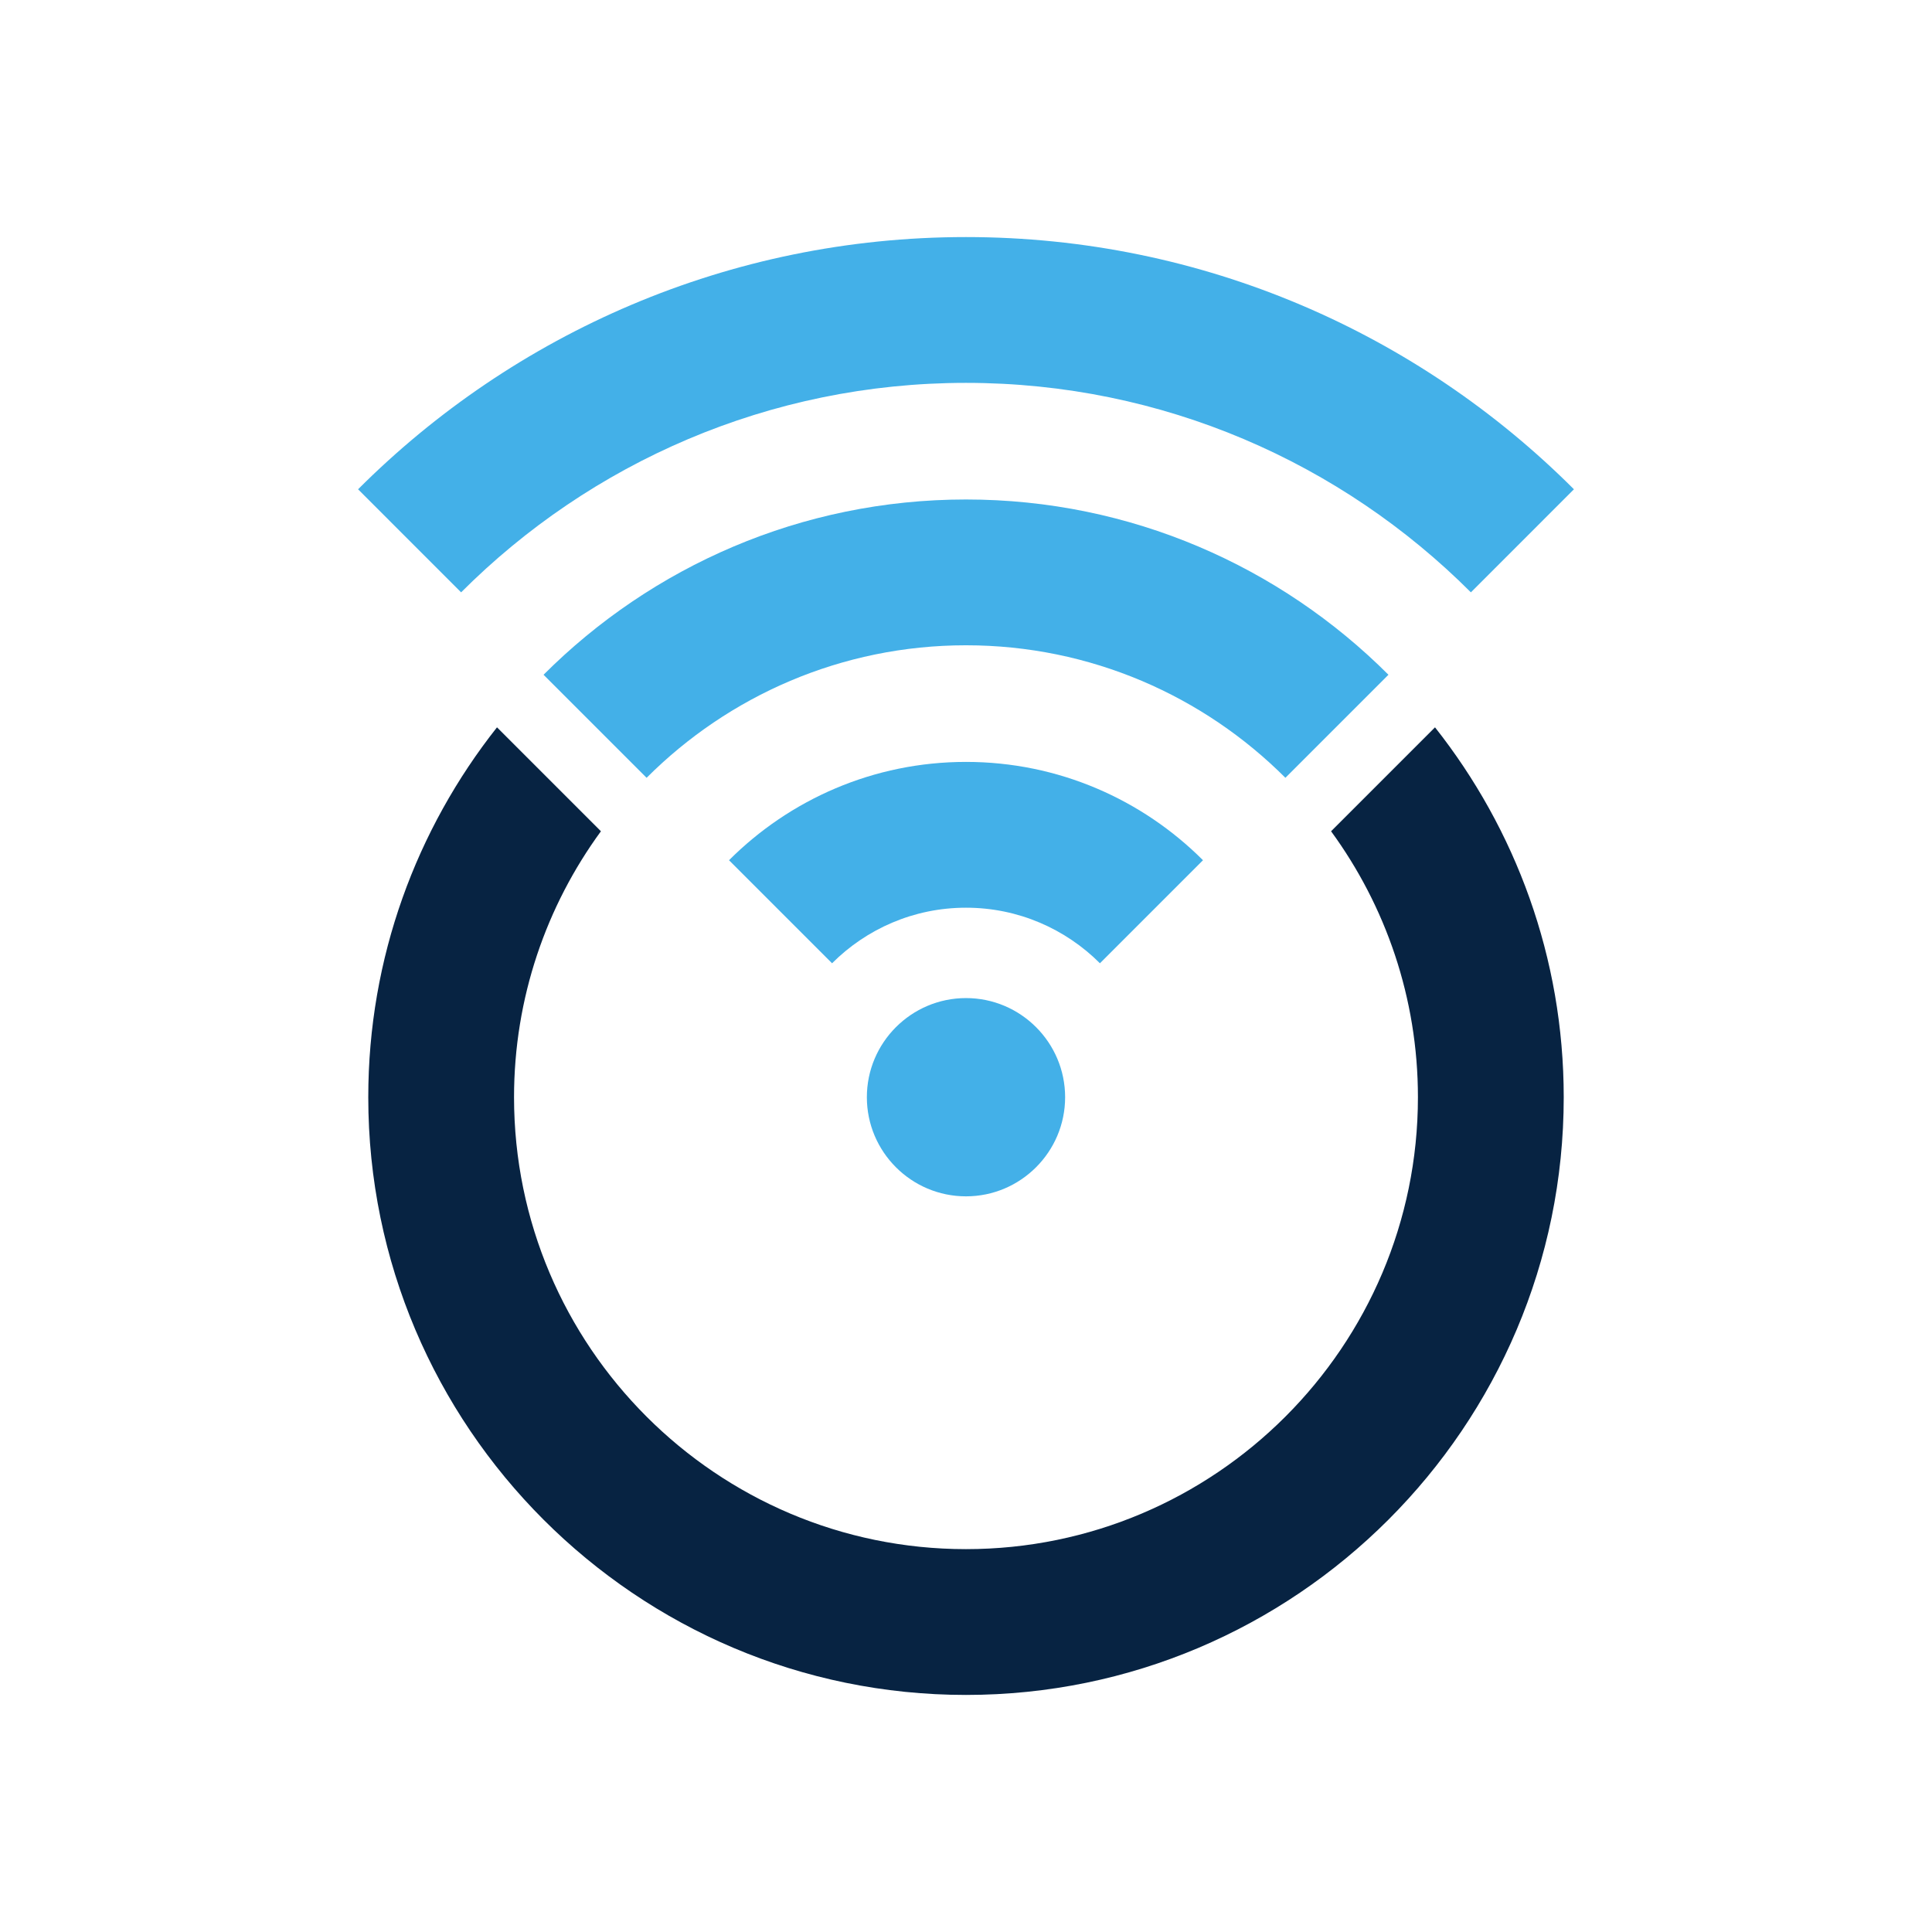
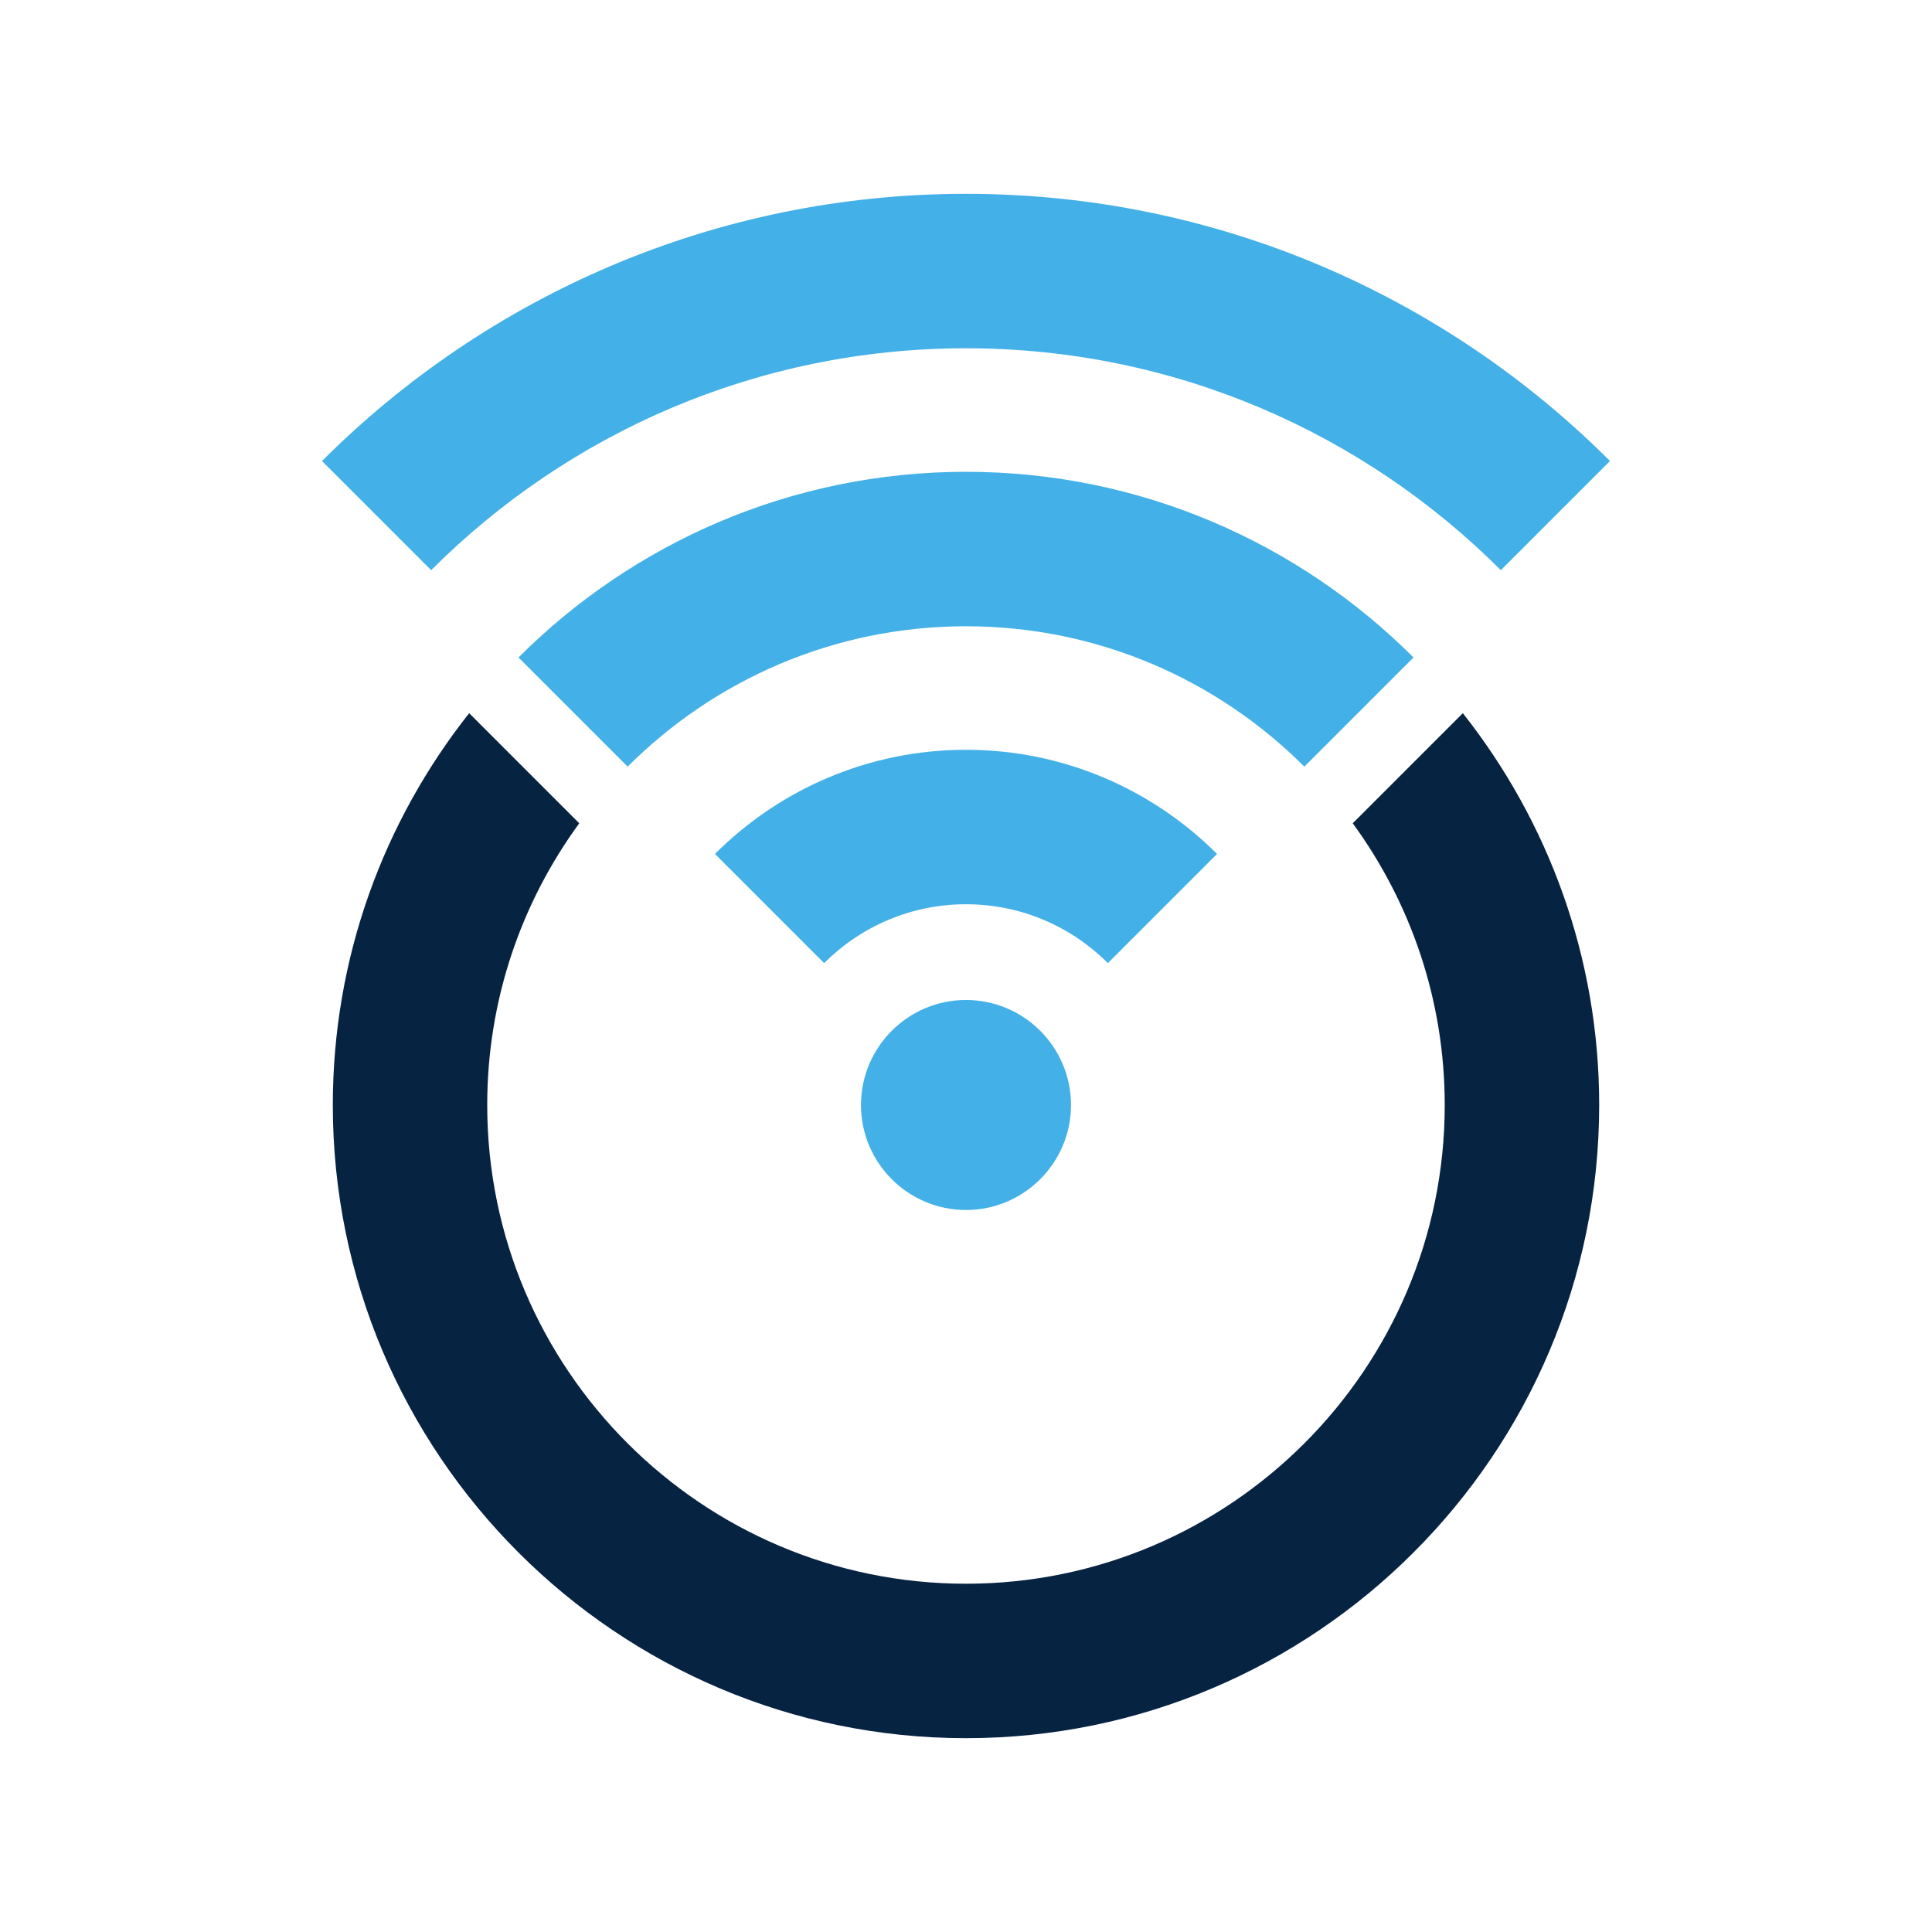
<svg xmlns="http://www.w3.org/2000/svg" viewBox="0 0 48 48">
-   <g transform="translate(1.344 1.344) scale(0.944)">
+   <g transform="translate(0 0) scale(1)">
    <g transform="translate(0 0) scale(0.5)">
      <g id="layer1" transform="matrix(0.264543, 0, 0, 0.264543, -104.0665, 21.74505)">
        <g id="g168" transform="matrix(7.636322, 0, 0, -7.636322, 574.8256, 105.6296)" style="fill:#43b0e8;fill-opacity:1">
          <path d="m 0,0 c -1.424,0 -2.583,-1.159 -2.583,-2.583 0,-1.424 1.159,-2.583 2.583,-2.583 1.424,0 2.583,1.159 2.583,2.583 C 2.583,-1.159 1.424,0 0,0" style="fill:#43b0e8;fill-opacity:1;fill-rule:nonzero;stroke:none" id="path170" />
        </g>
        <g id="g172" transform="matrix(7.636322, 0, 0, -7.636322, 453.864, 4.393372)" style="fill:#43b0e8;fill-opacity:1">
          <path d="m 0,0 2.685,-2.685 c 3.37,3.371 8.023,5.458 13.155,5.458 5.132,0 9.785,-2.087 13.156,-5.458 L 31.681,0 C 27.623,4.058 22.019,6.572 15.84,6.572 9.662,6.572 4.059,4.058 0,0" style="fill:#43b0e8;fill-opacity:1;fill-rule:nonzero;stroke:none" id="path174" />
        </g>
        <g id="g176" transform="matrix(7.636322, 0, 0, -7.636322, 490.7703, 41.29667)" style="fill:#43b0e8;fill-opacity:1">
          <path d="m 0,0 2.685,-2.685 c 2.132,2.132 5.076,3.453 8.322,3.453 3.247,0 6.191,-1.321 8.323,-3.453 L 22.015,0 C 19.195,2.82 15.301,4.567 11.007,4.567 6.713,4.567 2.82,2.82 0,0" style="fill:#43b0e8;fill-opacity:1;fill-rule:nonzero;stroke:none" id="path178" />
        </g>
        <g id="g180" transform="matrix(7.636322, 0, 0, -7.636322, 527.6729, 78.20072)" style="fill:#43b0e8;fill-opacity:1">
          <path d="m 0,0 2.685,-2.685 c 0.894,0.894 2.128,1.448 3.49,1.448 1.362,0 2.596,-0.554 3.49,-1.448 L 12.35,0 C 10.768,1.582 8.583,2.562 6.175,2.562 3.766,2.562 1.582,1.582 0,0" style="fill:#43b0e8;fill-opacity:1;fill-rule:nonzero;stroke:none" id="path182" />
        </g>
        <g id="g184" transform="matrix(7.636322, 0, 0, -7.636322, 647.4677, 72.4376)" style="fill:#072342;fill-opacity:1">
          <path d="m 0,0 c 1.421,-1.946 2.263,-4.341 2.263,-6.93 0,-6.493 -5.283,-11.775 -11.776,-11.775 -6.493,0 -11.776,5.282 -11.776,11.775 0,2.589 0.842,4.984 2.264,6.93 l -2.708,2.708 c -2.098,-2.654 -3.354,-6.001 -3.354,-9.638 0,-8.587 6.986,-15.574 15.574,-15.574 8.588,0 15.575,6.987 15.575,15.574 0,3.637 -1.257,6.984 -3.354,9.638 z" style="fill:#072342;fill-opacity:1;fill-rule:nonzero;stroke:none" id="path186" />
        </g>
      </g>
    </g>
  </g>
</svg>
